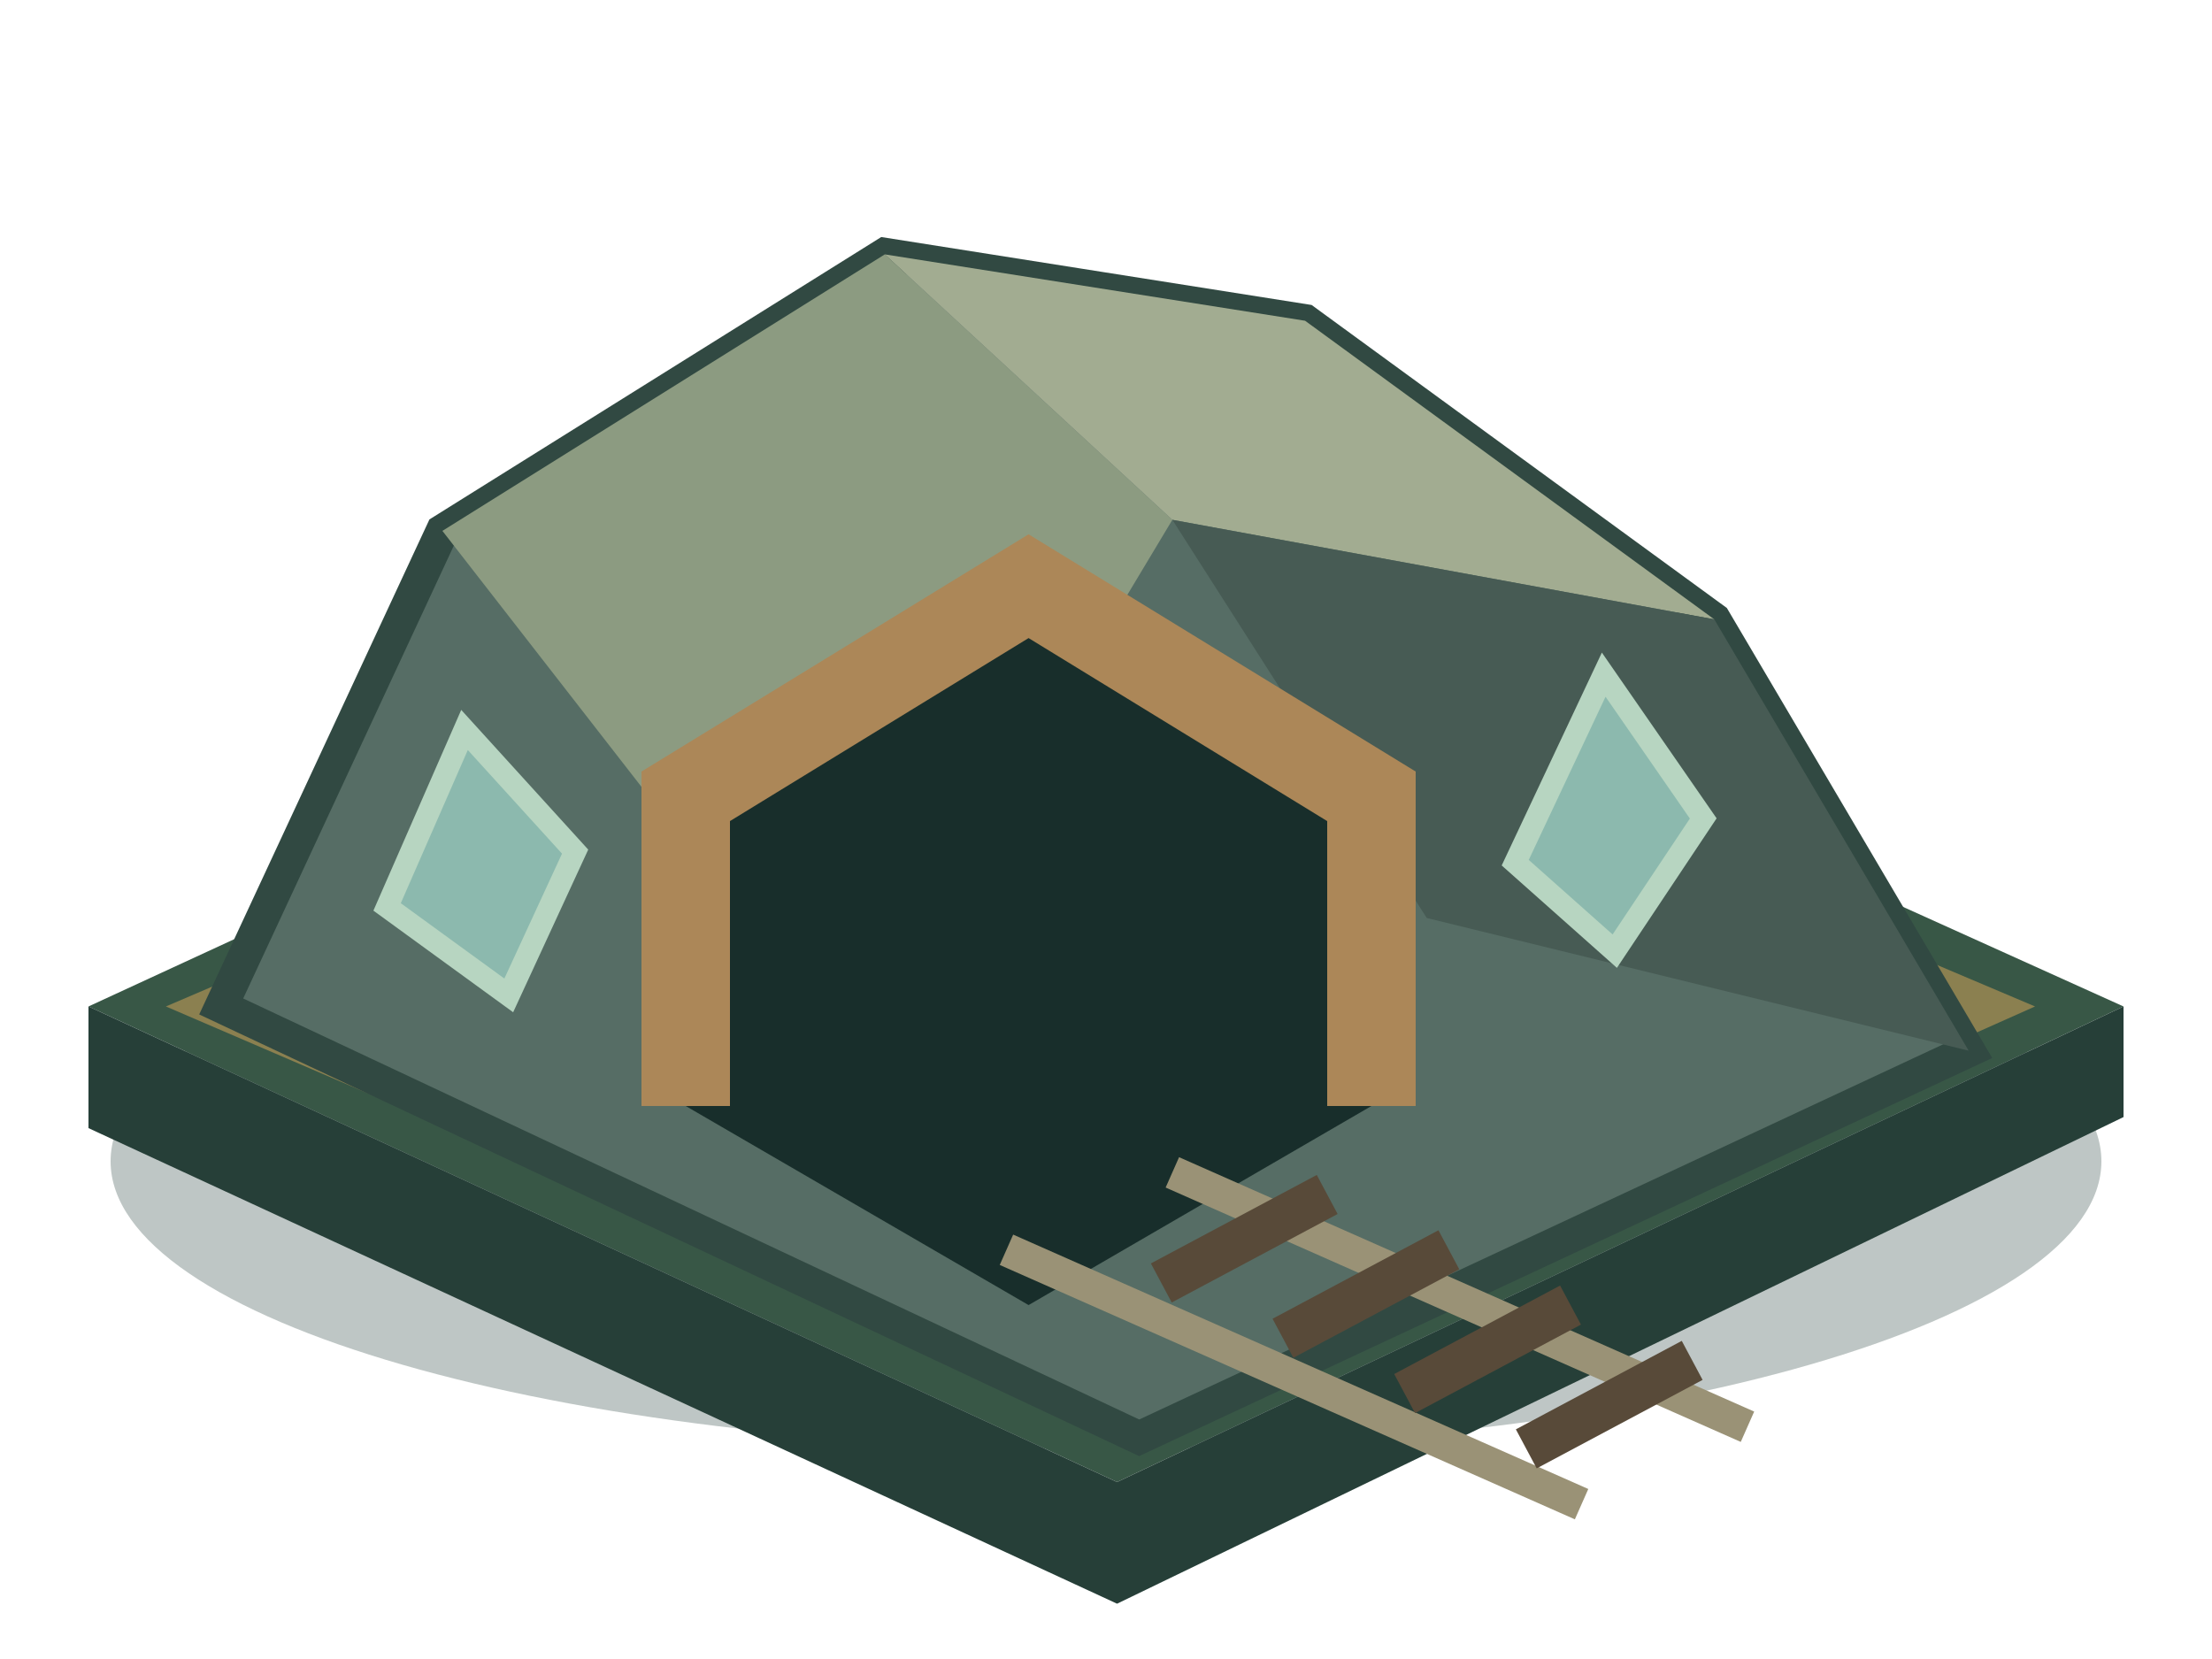
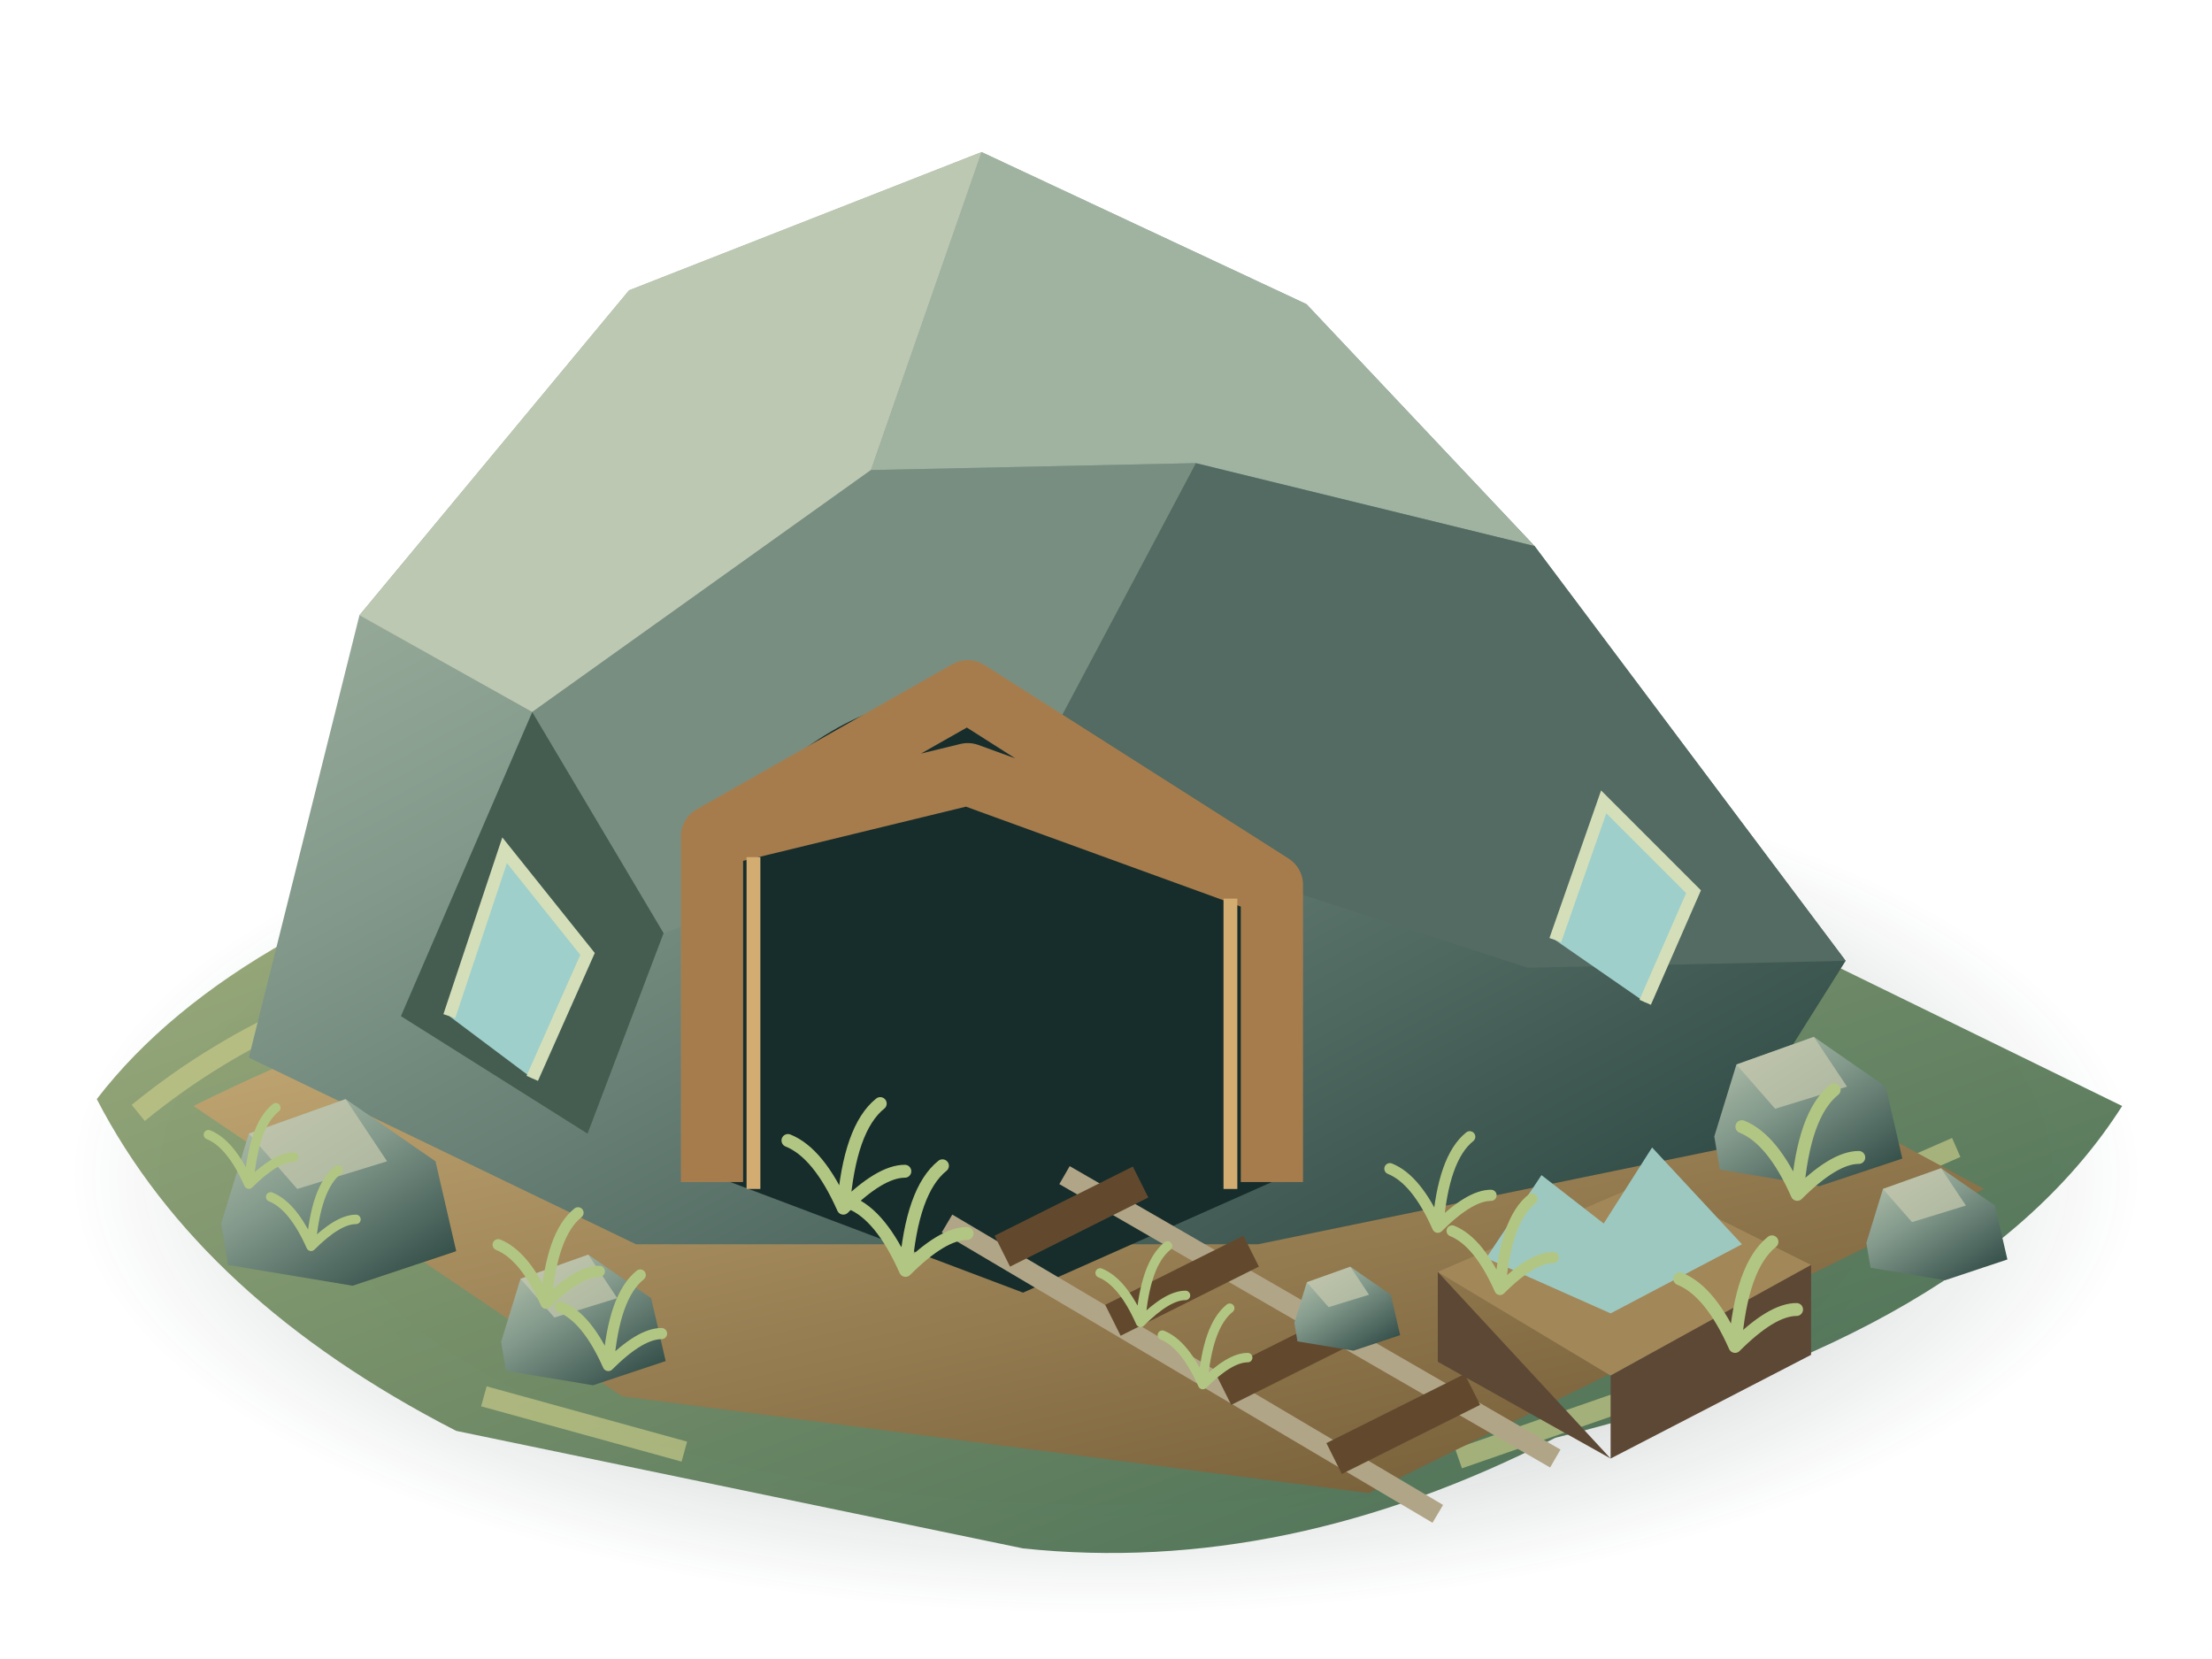
- <svg xmlns="http://www.w3.org/2000/svg" width="200" height="150" viewBox="0 0 200 150">
-   <ellipse cx="100" cy="105" rx="90" ry="26" fill="#102d27" opacity=".27" />
-   <path d="M8 91 99 49 192 91 101 134Z" fill="#385746" />
-   <path d="M8 91 101 134 192 91 192 101 101 145 8 102Z" fill="#263f38" />
-   <path d="M15 91 99 55 184 91 101 128Z" fill="#8b8050" />
-   <path d="M20 91 40 48 80 23 118 29 155 56 178 95 103 130Z" fill="#566d65" stroke="#314942" stroke-width="3" />
-   <path d="M40 48 80 23 106 47 91 72 61 75Z" fill="#8c9b81" />
-   <path d="M80 23 118 29 155 56 106 47Z" fill="#a2ac91" />
-   <path d="M106 47 155 56 178 95 129 83Z" fill="#475b54" />
-   <path d="M62 100V72l31-19 31 19v28l-31 18Z" fill="#182e2b" />
-   <path d="M62 100V72l31-19 31 19v28" fill="none" stroke="#ac8758" stroke-width="8" />
-   <path d="M91 113 143 136M106 106 158 129" stroke="#9a9276" stroke-width="3" />
-   <path d="M105 116l15 -8m-4 13 15 -8m-4 13 15 -8m-4 13 15 -8" stroke="#584a39" stroke-width="4" />
-   <path d="M35 82l7 -16 10 11 -6 13Z M137 78l8 -17 9 13 -8 12Z" fill="#8cb9ae" stroke="#b7d5c1" stroke-width="2" />
+ <svg xmlns="http://www.w3.org/2000/svg" width="320" height="240" viewBox="0 0 320 240">
+   <defs>
+     <linearGradient id="grass" x2="80%" y2="100%">
+       <stop stop-color="#a7b37b" />
+       <stop offset="1" stop-color="#41684d" />
+     </linearGradient>
+     <linearGradient id="soil" x2="70%" y2="100%">
+       <stop stop-color="#cfb47d" />
+       <stop offset="1" stop-color="#79613b" />
+     </linearGradient>
+     <linearGradient id="rock" x2="80%" y2="100%">
+       <stop stop-color="#bbc7b1" />
+       <stop offset=".45" stop-color="#82998b" />
+       <stop offset="1" stop-color="#344e49" />
+     </linearGradient>
+     <linearGradient id="leaf" x2="80%" y2="100%">
+       <stop stop-color="#d3db96" />
+       <stop offset=".38" stop-color="#82ad70" />
+       <stop offset="1" stop-color="#254d3e" />
+     </linearGradient>
+     <radialGradient id="shadow">
+       <stop stop-color="#162c29" stop-opacity=".48" />
+       <stop offset="1" stop-color="#162c29" stop-opacity="0" />
+     </radialGradient>
+   </defs>
+   <ellipse cx="160" cy="170" rx="150" ry="64" fill="url(#shadow)" />
+   <path d="M14 159Q34 133 85 119L154 91Q194 94 217 116L307 160Q286 193 225 208Q186 228 148 224L66 207Q29 188 14 159Z" fill="url(#grass)" opacity=".94" />
+   <path d="M20 161Q42 143 73 138M251 180l32-14M70 202l29 8M211 211l23-8" fill="none" stroke="#c8ca89" stroke-width="3" opacity=".68" />
+   <path d="M28 160Q74 137 135 130L237 145 287 172 198 216 90 202Z" fill="url(#soil)" />
+   <path d="M36 153 52 89 91 42 142 22 189 44 222 79 267 139 250 166 182 180 92 180Z" fill="url(#rock)" />
+   <path d="M52 89 91 42 142 22 126 68 77 103Z" fill="#bcc8b1" />
+   <path d="M142 22 189 44 222 79 173 67 126 68Z" fill="#a0b3a1" />
+   <path d="M77 103 126 68 173 67 147 116 96 135Z" fill="#788e81" />
+   <path d="M173 67 222 79 267 139 221 140 147 116Z" fill="#536b62" />
+   <path d="M58 147 77 103 96 135 85 164Z" fill="#455d51" />
+   <path d="M103 170V121Q132 87 161 110L184 129V171L148 187Z" fill="#172d2b" />
+   <path d="M103 171V121L140 100 184 128V171M103 121L140 112 184 128" fill="none" stroke="#a77c4d" stroke-width="9" stroke-linejoin="round" />
+   <path d="M109 172v-48m69 48v-42" stroke="#d3ac72" stroke-width="2" />
+   <path d="M137 177 208 219M154 170 225 211" stroke="#b1a587" stroke-width="3" />
+   <path d="M145 181l20 -10m-4 20 20 -10m-4 20 20 -10m-4 20 20 -10" stroke="#62492e" stroke-width="5" />
+   <path d="M208 184l30-13 24 12-29 16Z" fill="#a28759" />
+   <path d="M208 184v13l25 14v-12l29-16v13l-29 15" fill="#5d4836" />
+   <path d="M215 182l8 -12 9 7 7 -11 13 14-19 10Z" fill="#9dc8c0" />
+   <path d="M65 147l8 -24 12 15 -8 18m148 -20 7 -20 13 13 -7 16" fill="#9fcfca" stroke="#d4dfba" stroke-width="1.8" />
+   <g transform="translate(47 174) scale(1)">
+     <path d="M-15 3 -11 -10 3 -15 16 -6 19 7 4 12 -14 9Z" fill="url(#rock)" />
+     <path d="M-11 -10 3 -15 9 -6 -4 -2Z" fill="#c6c9ad" opacity=".72" />
+   </g>
+   <g transform="translate(83 192) scale(0.7)">
+     <path d="M-15 3 -11 -10 3 -15 16 -6 19 7 4 12 -14 9Z" fill="url(#rock)" />
+     <path d="M-11 -10 3 -15 9 -6 -4 -2Z" fill="#c6c9ad" opacity=".72" />
+   </g>
+   <g transform="translate(260 162) scale(0.8)">
+     <path d="M-15 3 -11 -10 3 -15 16 -6 19 7 4 12 -14 9Z" fill="url(#rock)" />
+     <path d="M-11 -10 3 -15 9 -6 -4 -2Z" fill="#c6c9ad" opacity=".72" />
+   </g>
+   <g transform="translate(279 178) scale(0.6)">
+     <path d="M-15 3 -11 -10 3 -15 16 -6 19 7 4 12 -14 9Z" fill="url(#rock)" />
+     <path d="M-11 -10 3 -15 9 -6 -4 -2Z" fill="#c6c9ad" opacity=".72" />
+   </g>
+   <g transform="translate(194 190) scale(0.45)">
+     <path d="M-15 3 -11 -10 3 -15 16 -6 19 7 4 12 -14 9Z" fill="url(#rock)" />
+     <path d="M-11 -10 3 -15 9 -6 -4 -2Z" fill="#c6c9ad" opacity=".72" />
+   </g>
+   <g transform="translate(36 170) scale(0.65)" fill="none" stroke="#b2c683" stroke-width="2.1" stroke-linecap="round">
+     <path d="M0 2Q-4 -7 -9 -9M0 2Q1 -11 6 -15M0 2Q6 -4 10 -4" />
+   </g>
+   <g transform="translate(79 187) scale(0.77)" fill="none" stroke="#b2c683" stroke-width="2.1" stroke-linecap="round">
+     <path d="M0 2Q-4 -7 -9 -9M0 2Q1 -11 6 -15M0 2Q6 -4 10 -4" />
+   </g>
+   <g transform="translate(122 173) scale(0.89)" fill="none" stroke="#b2c683" stroke-width="2.1" stroke-linecap="round">
+     <path d="M0 2Q-4 -7 -9 -9M0 2Q1 -11 6 -15M0 2Q6 -4 10 -4" />
+   </g>
+   <g transform="translate(165 190) scale(0.65)" fill="none" stroke="#b2c683" stroke-width="2.1" stroke-linecap="round">
+     <path d="M0 2Q-4 -7 -9 -9M0 2Q1 -11 6 -15M0 2Q6 -4 10 -4" />
+   </g>
+   <g transform="translate(208 176) scale(0.77)" fill="none" stroke="#b2c683" stroke-width="2.1" stroke-linecap="round">
+     <path d="M0 2Q-4 -7 -9 -9M0 2Q1 -11 6 -15M0 2Q6 -4 10 -4" />
+   </g>
+   <g transform="translate(251 193) scale(0.89)" fill="none" stroke="#b2c683" stroke-width="2.1" stroke-linecap="round">
+     <path d="M0 2Q-4 -7 -9 -9M0 2Q1 -11 6 -15M0 2Q6 -4 10 -4" />
+   </g>
+   <g transform="translate(45 179) scale(0.65)" fill="none" stroke="#b2c683" stroke-width="2.1" stroke-linecap="round">
+     <path d="M0 2Q-4 -7 -9 -9M0 2Q1 -11 6 -15M0 2Q6 -4 10 -4" />
+   </g>
+   <g transform="translate(88 196) scale(0.77)" fill="none" stroke="#b2c683" stroke-width="2.1" stroke-linecap="round">
+     <path d="M0 2Q-4 -7 -9 -9M0 2Q1 -11 6 -15M0 2Q6 -4 10 -4" />
+   </g>
+   <g transform="translate(131 182) scale(0.89)" fill="none" stroke="#b2c683" stroke-width="2.1" stroke-linecap="round">
+     <path d="M0 2Q-4 -7 -9 -9M0 2Q1 -11 6 -15M0 2Q6 -4 10 -4" />
+   </g>
+   <g transform="translate(174 199) scale(0.65)" fill="none" stroke="#b2c683" stroke-width="2.1" stroke-linecap="round">
+     <path d="M0 2Q-4 -7 -9 -9M0 2Q1 -11 6 -15M0 2Q6 -4 10 -4" />
+   </g>
+   <g transform="translate(217 185) scale(0.77)" fill="none" stroke="#b2c683" stroke-width="2.1" stroke-linecap="round">
+     <path d="M0 2Q-4 -7 -9 -9M0 2Q1 -11 6 -15M0 2Q6 -4 10 -4" />
+   </g>
+   <g transform="translate(260 171) scale(0.89)" fill="none" stroke="#b2c683" stroke-width="2.1" stroke-linecap="round">
+     <path d="M0 2Q-4 -7 -9 -9M0 2Q1 -11 6 -15M0 2Q6 -4 10 -4" />
+   </g>
</svg>
